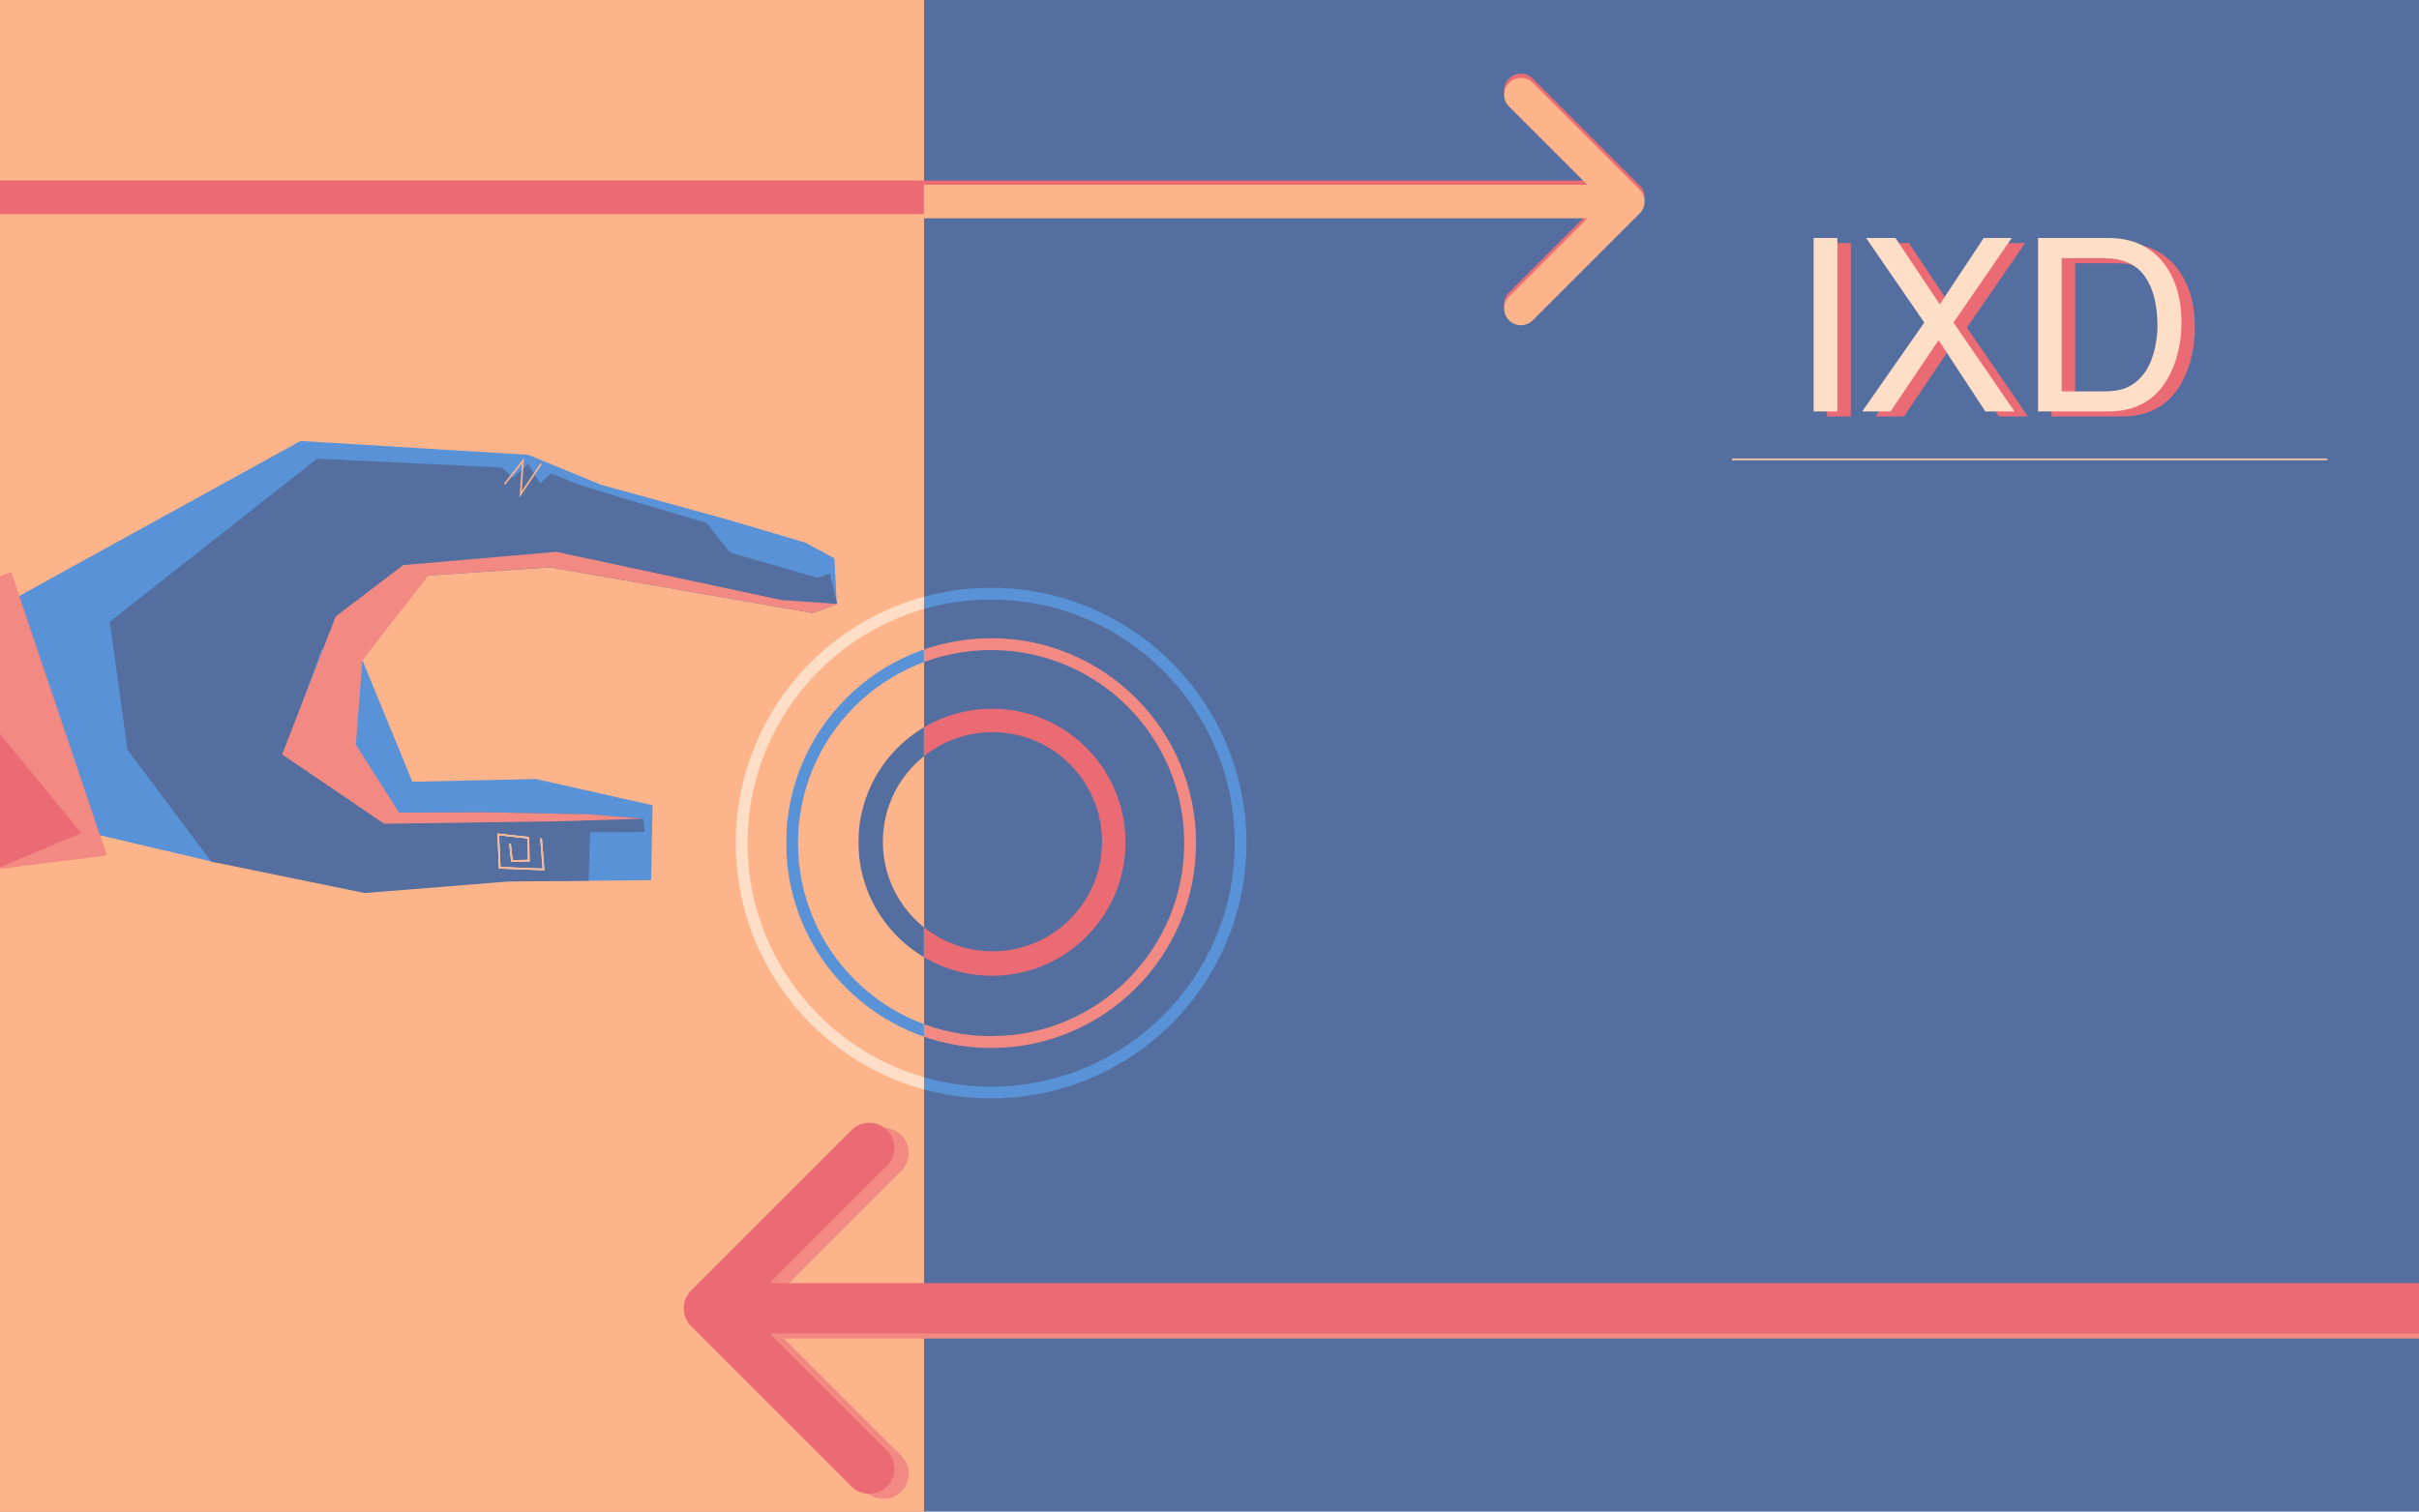
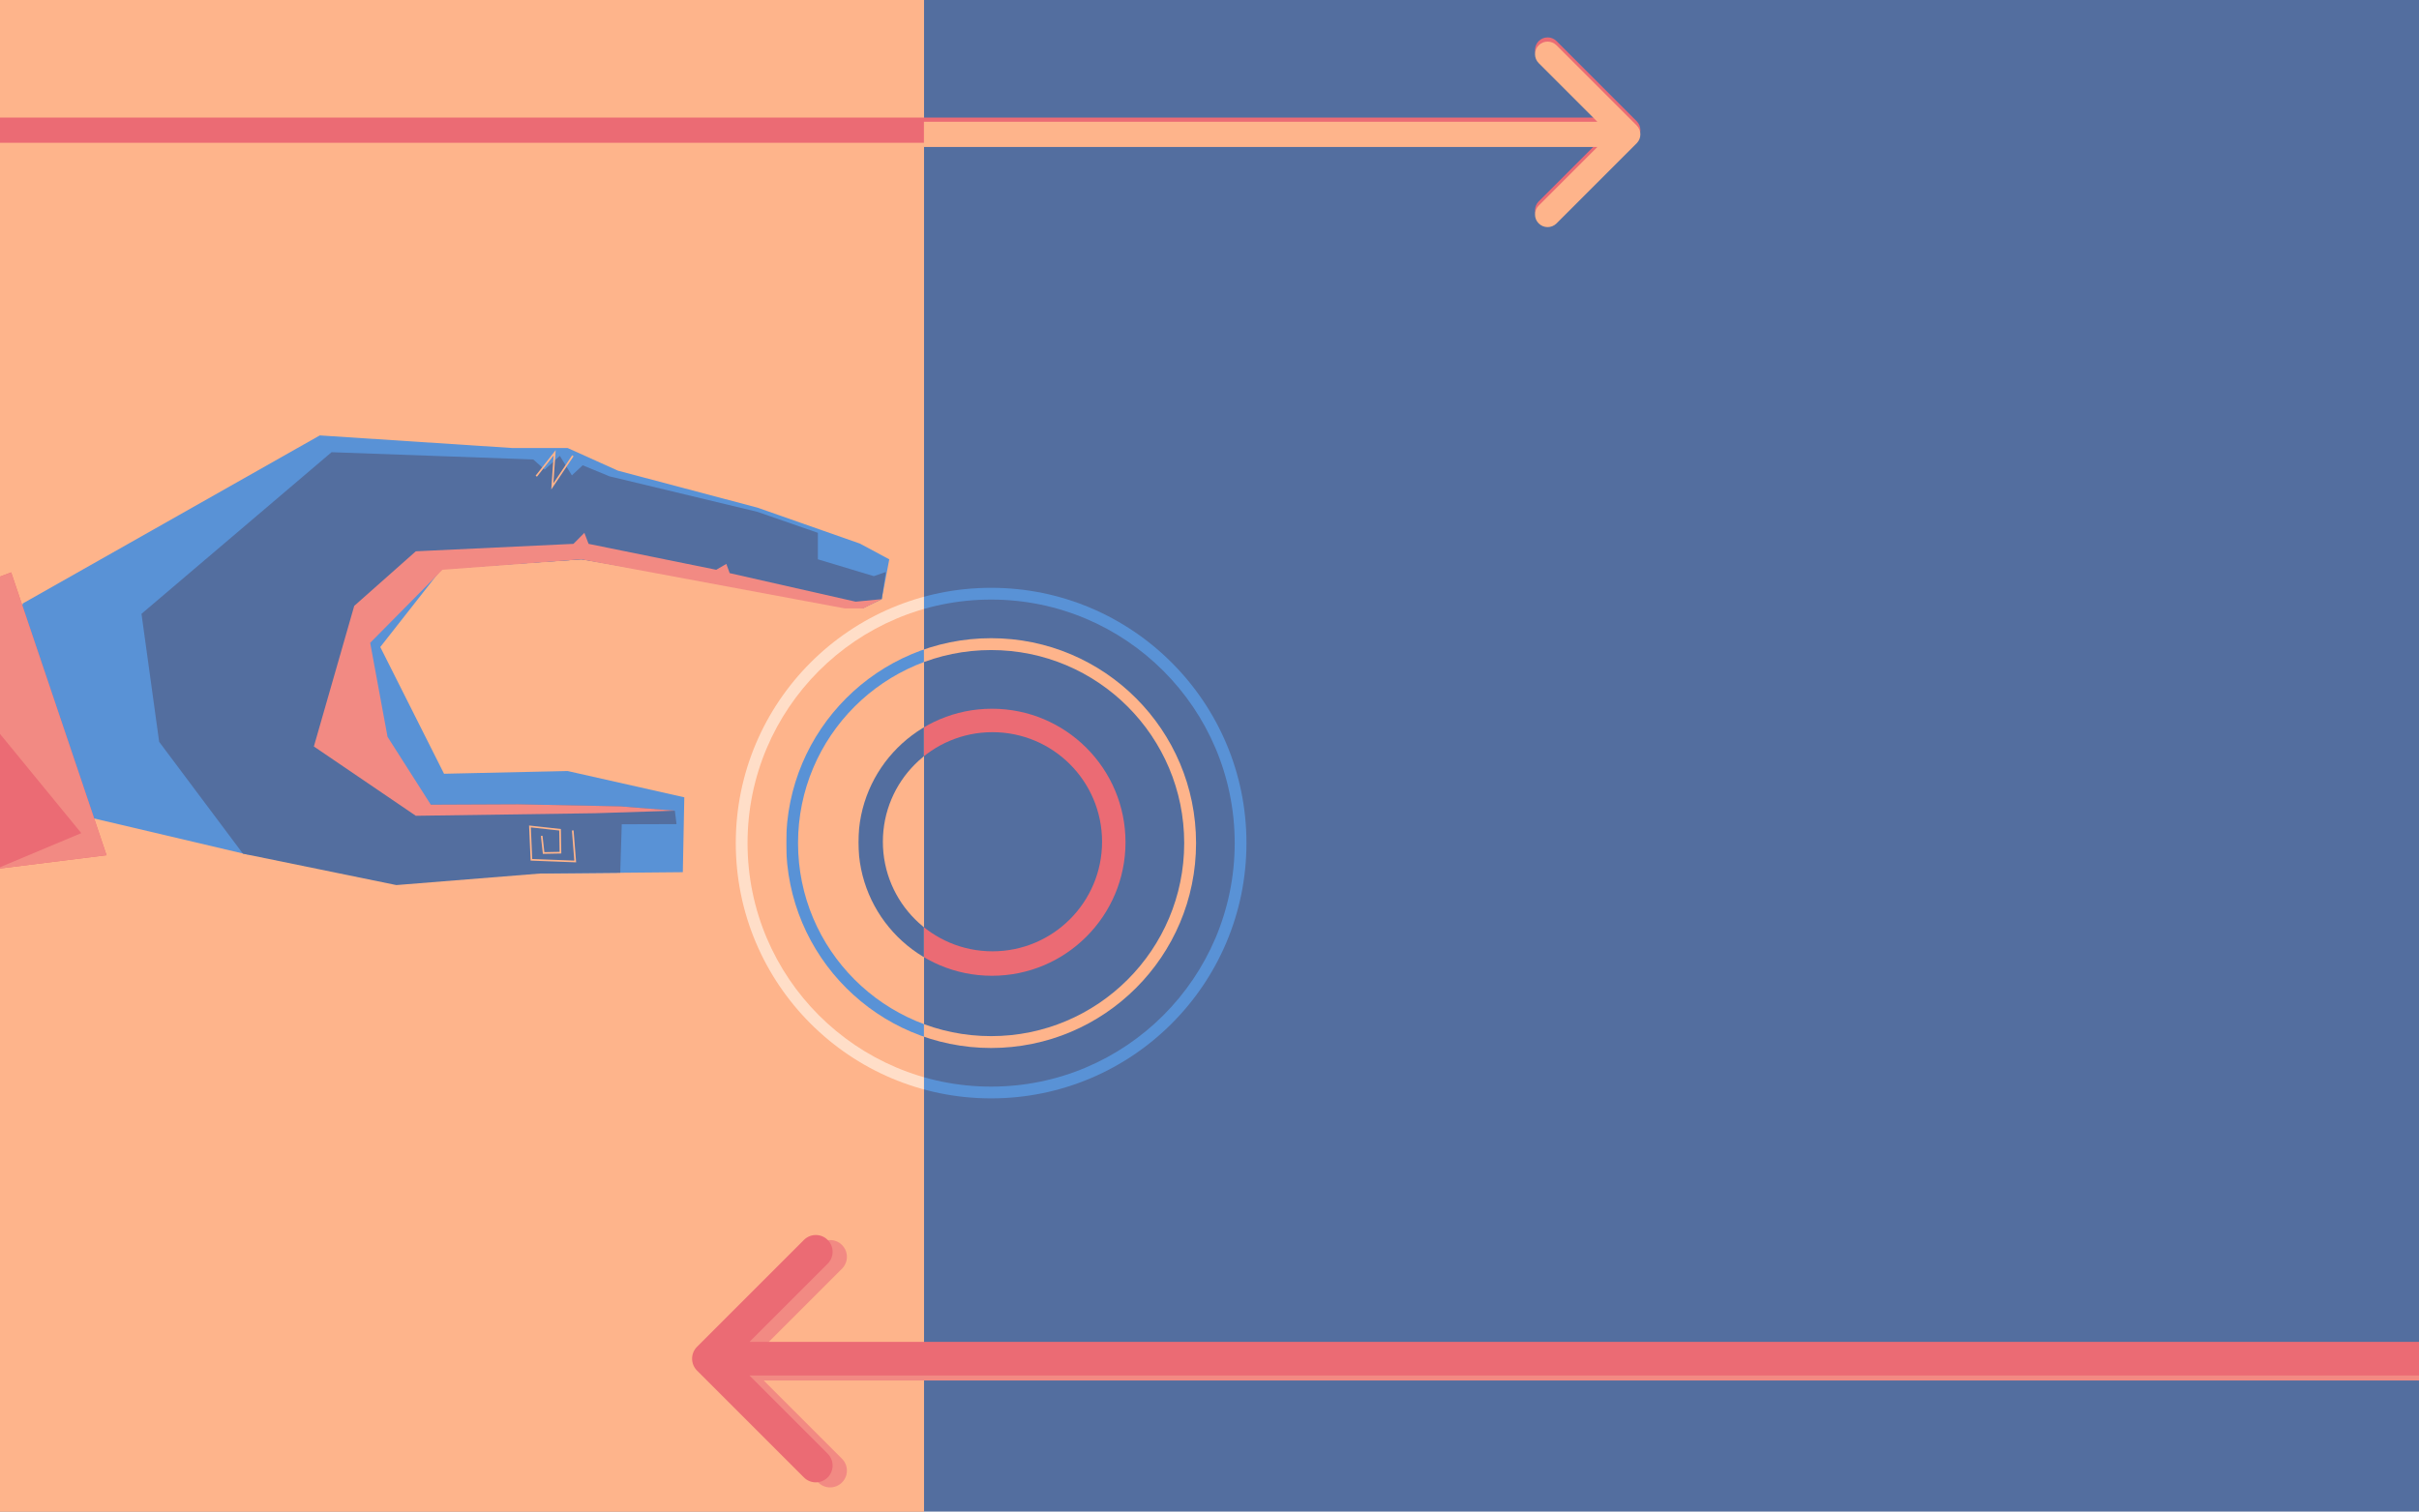
<svg xmlns="http://www.w3.org/2000/svg" width="1440" height="900" viewBox="0 0 1440 900" fill="none">
  <g clip-path="url(#clip0)">
-     <path d="M0 0H1440V900H0V0Z" fill="#536E9F" />
+     <rect width="1440" height="900" fill="#536E9F" />
    <rect width="550" height="900" fill="#FEB48B" />
    <rect width="550" height="900" fill="#FEB48B" />
    <mask id="mask0" mask-type="alpha" maskUnits="userSpaceOnUse" x="550" y="345" width="198" height="319">
      <rect width="198" height="319" transform="matrix(-1 0 0 1 748 345)" fill="#FEB48B" />
    </mask>
    <g mask="url(#mask0)">
      <circle cx="590" cy="502" r="152" fill="#5992D6" />
      <circle cx="590" cy="502" r="145" fill="#536E9F" />
    </g>
    <mask id="mask1" mask-type="alpha" maskUnits="userSpaceOnUse" x="550" y="374" width="164" height="252">
      <rect width="164" height="252" transform="matrix(-1 0 0 1 714 374)" fill="#FEB48B" />
    </mask>
    <g mask="url(#mask1)">
-       <circle cx="590" cy="502" r="122" fill="#F28A83" />
-       <circle cx="590" cy="502" r="114.942" fill="#536E9F" />
+       <circle cx="590" cy="502" r="122" fill="#FEB48B" />
+       <circle cx="590.001" cy="502" r="114.942" fill="#536E9F" />
    </g>
    <mask id="mask2" mask-type="alpha" maskUnits="userSpaceOnUse" x="550" y="420" width="122" height="166">
      <rect width="122" height="166" transform="matrix(-1 0 0 1 672 420)" fill="#FEB48B" />
    </mask>
    <g mask="url(#mask2)">
      <circle cx="590.5" cy="501.5" r="79.5" fill="#EB6B74" />
      <circle cx="590.803" cy="501.197" r="65.239" fill="#536E9F" />
    </g>
    <mask id="mask3" mask-type="alpha" maskUnits="userSpaceOnUse" x="396" y="350" width="154" height="304">
      <rect x="396" y="350" width="154" height="304" fill="#FEB48B" />
    </mask>
    <g mask="url(#mask3)">
      <circle cx="590" cy="502" r="152" fill="#FFDEC8" />
      <circle cx="590" cy="502" r="145" fill="#FEB48B" />
    </g>
    <mask id="mask4" mask-type="alpha" maskUnits="userSpaceOnUse" x="468" y="357" width="82" height="293">
      <rect x="468" y="357" width="82" height="293" fill="#FEB48B" />
    </mask>
    <g mask="url(#mask4)">
      <circle cx="590" cy="502" r="122" fill="#5992D6" />
-       <circle cx="590" cy="502" r="114.942" fill="#FEB48B" />
+       <circle cx="590.001" cy="502" r="114.942" fill="#FEB48B" />
    </g>
    <mask id="mask5" mask-type="alpha" maskUnits="userSpaceOnUse" x="511" y="424" width="39" height="154">
      <rect x="511" y="424" width="39" height="154" fill="#FEB48B" />
    </mask>
    <g mask="url(#mask5)">
      <circle cx="590.5" cy="501.5" r="79.5" fill="#536E9F" />
      <circle cx="590.803" cy="501.197" r="65.239" fill="#FEB48B" />
    </g>
-     <path d="M178.923 262.561L314.489 270.801L357.648 288.596L432.699 309.251L479.237 323.024L496.744 332.409L498.07 358.95L327.198 337.778L252.93 342.357L215.743 393.093L245.463 465.46L319.018 463.836L388.487 479.482L387.605 524.067L302.819 524.851L128.276 513.538L15.487 486.985L-30.552 420.431L-5.154 363.983L178.923 262.561Z" fill="#5992D6" />
-     <path d="M65.358 370.23L188.756 273.114L298.575 278.319L305.367 284.369L314.396 276.177L321.562 287.797L328 281.787L343.95 288.363L375.156 297.981L420.286 311.173L434.714 329.036L486.806 344.016L493.938 341.541L498.344 359.604L483.883 365.014L327.2 337.778L255.005 342.67L191.378 386.838L168.911 449.6L237.579 483.87L289.561 483.642L350.308 484.86L382.867 487.454L383.859 495.445L351.253 495.539L350.352 524.412L302.82 524.851L217.076 531.738L125.735 513.031L75.877 446.442L65.358 370.23Z" fill="#536E9F" />
-     <path d="M199.854 367.046L239.992 336.481L331.141 328.573L465.117 357.277L498.343 359.604L483.882 365.014L327.199 337.778L255.004 342.67L215.743 393.093L211.829 443.469L237.577 483.87L289.56 483.642L350.306 484.86L382.865 487.454L335.302 488.963L228.671 490.488L167.971 449.213L199.854 367.046Z" fill="#F28A83" />
-     <path d="M322.145 276.124L309.915 294.368L311.308 274.363L300.383 288.271" stroke="#FEB48B" />
-     <path d="M322.079 499.216L323.548 517.693L297.482 516.693L296.604 496.836L314.526 498.809L314.757 512.444L304.736 512.644L303.594 502.425" stroke="white" />
-     <path d="M322.079 499.216L323.548 517.693L297.482 516.693L296.604 496.836L314.526 498.809L314.757 512.444L304.736 512.644L303.594 502.425" stroke="#FEB48B" />
-     <path d="M6.655 340.816L-38.514 357.762L-59.115 364.812L-2.584 517.444L63.423 509.203L6.655 340.816Z" fill="#EB6B74" />
-     <path d="M6.654 340.816L-38.515 357.762L-59.116 364.811L48.39 496.059L-2.585 517.444L63.422 509.203L6.654 340.816Z" fill="#F28A83" />
-     <path d="M976.077 124.571C979.983 120.666 979.983 114.334 976.077 110.429L912.438 46.789C908.533 42.884 902.201 42.884 898.296 46.789C894.39 50.695 894.39 57.026 898.296 60.931L954.864 117.5L898.296 174.069C894.39 177.974 894.39 184.305 898.296 188.211C902.201 192.116 908.533 192.116 912.438 188.211L976.077 124.571ZM-44.006 127.5H969.006V107.5H-44.006V127.5Z" fill="#EB6B74" />
-     <mask id="mask6" mask-type="alpha" maskUnits="userSpaceOnUse" x="550" y="-12" width="457" height="323">
-       <rect x="550" y="-12" width="457" height="323" fill="#C4C4C4" />
+     <path d="M974.31 82.803C977.239 79.874 977.239 75.126 974.31 72.197L926.58 24.467C923.651 21.538 918.902 21.538 915.973 24.467C913.044 27.396 913.044 32.145 915.973 35.074L958.4 77.5L915.973 119.926C913.044 122.855 913.044 127.604 915.973 130.533C918.902 133.462 923.651 133.462 926.58 130.533L974.31 82.803ZM-44.006 85H969.006V70H-44.006V85Z" fill="#EB6B74" />
+     <mask id="mask6" mask-type="alpha" maskUnits="userSpaceOnUse" x="550" y="-52" width="457" height="323">
+       <rect x="550" y="-52" width="457" height="323" fill="#C4C4C4" />
    </mask>
    <g mask="url(#mask6)">
-       <path d="M976.071 127.071C979.976 123.166 979.976 116.834 976.071 112.929L912.431 49.289C908.526 45.384 902.195 45.384 898.289 49.289C894.384 53.195 894.384 59.526 898.289 63.431L954.858 120L898.289 176.569C894.384 180.474 894.384 186.805 898.289 190.711C902.195 194.616 908.526 194.616 912.431 190.711L976.071 127.071ZM470 130H969V110H470V130Z" fill="#FEB48B" />
+       <path d="M974.303 85.303C977.232 82.374 977.232 77.626 974.303 74.697L926.574 26.967C923.645 24.038 918.896 24.038 915.967 26.967C913.038 29.896 913.038 34.645 915.967 37.574L958.393 80L915.967 122.426C913.038 125.355 913.038 130.104 915.967 133.033C918.896 135.962 923.645 135.962 926.574 133.033L974.303 85.303ZM470 87.5H969V72.5H470V87.5Z" fill="#FEB48B" />
    </g>
-     <path d="M419.906 771.393C414.048 777.251 414.048 786.749 419.906 792.607L515.366 888.066C521.224 893.924 530.721 893.924 536.579 888.066C542.437 882.208 542.437 872.711 536.579 866.853L451.726 782L536.579 697.147C542.437 691.289 542.437 681.792 536.579 675.934C530.721 670.076 521.224 670.076 515.366 675.934L419.906 771.393ZM1464 767L430.513 767V797L1464 797V767Z" fill="#F28A83" />
-     <path d="M411.395 768.393C405.537 774.251 405.537 783.749 411.395 789.607L506.854 885.066C512.712 890.924 522.209 890.924 528.067 885.066C533.925 879.208 533.925 869.711 528.067 863.853L443.214 779L528.067 694.147C533.925 688.289 533.925 678.792 528.067 672.934C522.209 667.076 512.712 667.076 506.854 672.934L411.395 768.393ZM1455.49 764L422.001 764V794L1455.49 794V764Z" fill="#EB6B74" />
-     <path d="M1087.63 144.711H1101.77V248H1087.63V144.711ZM1133.41 248H1116.53L1153.52 195.055L1118.85 144.711H1136.36L1162.73 184.227L1188.88 144.711H1205.55L1170.88 195.055L1207.23 248H1189.87L1162.02 205.531L1133.41 248ZM1260.25 236.047C1264.98 236.047 1268.88 235.555 1271.92 234.57C1277.36 232.742 1281.81 229.227 1285.28 224.023C1288.05 219.852 1290.04 214.508 1291.26 207.992C1291.96 204.102 1292.31 200.492 1292.31 197.164C1292.31 184.367 1289.76 174.43 1284.65 167.352C1279.59 160.273 1271.41 156.734 1260.11 156.734H1235.29V236.047H1260.25ZM1221.23 144.711H1263.06C1277.27 144.711 1288.28 149.75 1296.11 159.828C1303.09 168.922 1306.59 180.57 1306.59 194.773C1306.59 205.742 1304.52 215.656 1300.4 224.516C1293.13 240.172 1280.64 248 1262.92 248H1221.23V144.711Z" fill="#EB6B74" />
-     <path d="M1079.63 141.711H1093.77V245H1079.63V141.711ZM1125.41 245H1108.53L1145.52 192.055L1110.85 141.711H1128.36L1154.73 181.227L1180.88 141.711H1197.55L1162.88 192.055L1199.23 245H1181.87L1154.02 202.531L1125.41 245ZM1252.25 233.047C1256.98 233.047 1260.88 232.555 1263.92 231.57C1269.36 229.742 1273.81 226.227 1277.28 221.023C1280.05 216.852 1282.04 211.508 1283.26 204.992C1283.96 201.102 1284.31 197.492 1284.31 194.164C1284.31 181.367 1281.76 171.43 1276.65 164.352C1271.59 157.273 1263.41 153.734 1252.11 153.734H1227.29V233.047H1252.25ZM1213.23 141.711H1255.06C1269.27 141.711 1280.28 146.75 1288.11 156.828C1295.09 165.922 1298.59 177.57 1298.59 191.773C1298.59 202.742 1296.52 212.656 1292.4 221.516C1285.13 237.172 1272.64 245 1254.92 245H1213.23V141.711Z" fill="#FFDEC8" />
-     <path d="M1031 273.5H1385.5" stroke="#FFC6A6" />
+     <path d="M423.442 804.929C419.537 808.834 419.537 815.166 423.442 819.071L487.081 882.711C490.987 886.616 497.318 886.616 501.224 882.711C505.129 878.805 505.129 872.474 501.224 868.569L444.655 812L501.224 755.431C505.129 751.526 505.129 745.195 501.224 741.289C497.318 737.384 490.987 737.384 487.081 741.289L423.442 804.929ZM1464 802L430.513 802V822L1464 822V802Z" fill="#F28A83" />
+     <path d="M414.928 801.929C411.023 805.834 411.023 812.166 414.928 816.071L478.568 879.711C482.473 883.616 488.805 883.616 492.71 879.711C496.615 875.805 496.615 869.474 492.71 865.569L436.141 809L492.71 752.431C496.615 748.526 496.615 742.195 492.71 738.289C488.805 734.384 482.473 734.384 478.568 738.289L414.928 801.929ZM1455.49 799L421.999 799V819L1455.49 819V799Z" fill="#EB6B74" />
+     <path d="M13.716 359.24L190.37 259.257L304.871 266.757L337.888 266.757L367.871 280.257L450.871 302.257L511.863 323.651L529.37 333.035L524.871 356.757L346.069 333.035L262.87 338.757L226.37 385.257L264.333 460.717L337.888 459.093L407.357 474.739L406.475 519.325L321.689 520.108L147.146 508.795L34.357 482.242L-11.682 415.688L13.716 359.24Z" fill="#5992D6" />
+     <path d="M84.227 365.487L197.37 269.257L317.444 273.576L324.237 279.626L333.265 271.434L340.431 283.054L346.869 277.044L362.819 283.62L450.871 304.757L486.871 317.257L486.87 333.035L520.176 343.051L527.308 340.576L524.871 356.757L513.871 362.035L346.069 333.035L262.87 338.757L210.247 382.095L187.78 444.857L256.448 479.127L308.431 478.899L369.177 480.117L401.736 482.711L402.729 490.702L370.122 490.796L369.221 519.669L321.69 520.108L235.945 526.995L144.604 508.288L94.746 441.699L84.227 365.487Z" fill="#536E9F" />
+     <path d="M210.87 360.757L247.541 328.257L341.371 323.83L347.871 317.257L350.371 323.83L426.371 339.257L432.371 335.757L434.371 341.257L509.371 358.257L524.871 356.757L513.871 362.257L502.871 362.257L346.068 333.035L263.37 339.257L220.37 382.757L230.698 438.726L256.447 479.127L308.429 478.899L369.176 480.117L401.735 482.711L354.171 484.22L247.541 485.745L186.84 444.47L210.87 360.757Z" fill="#F28A83" />
+     <path d="M340.949 494.473L342.418 512.95L316.352 511.95L315.474 492.093L333.396 494.066L333.628 507.701L323.606 507.901L322.464 497.682" stroke="#FEB48B" />
+     <path d="M341.015 271.381L328.785 289.625L330.178 269.62L319.253 283.528" stroke="#FEB48B" />
+     <path d="M6.655 340.816L-38.514 357.762L-59.115 364.812L-2.584 517.444L63.423 509.203L6.655 340.816Z" fill="#EB6B74" />
+     <path d="M6.653 340.816L-38.516 357.762L-59.117 364.812L48.389 496.059L-2.586 517.444L63.421 509.203L6.653 340.816Z" fill="#F28A83" />
  </g>
  <defs>
    <clipPath id="clip0">
-       <path d="M0 0H1440V900H0V0Z" fill="white" />
+       <rect width="1440" height="900" fill="white" />
    </clipPath>
  </defs>
</svg>
